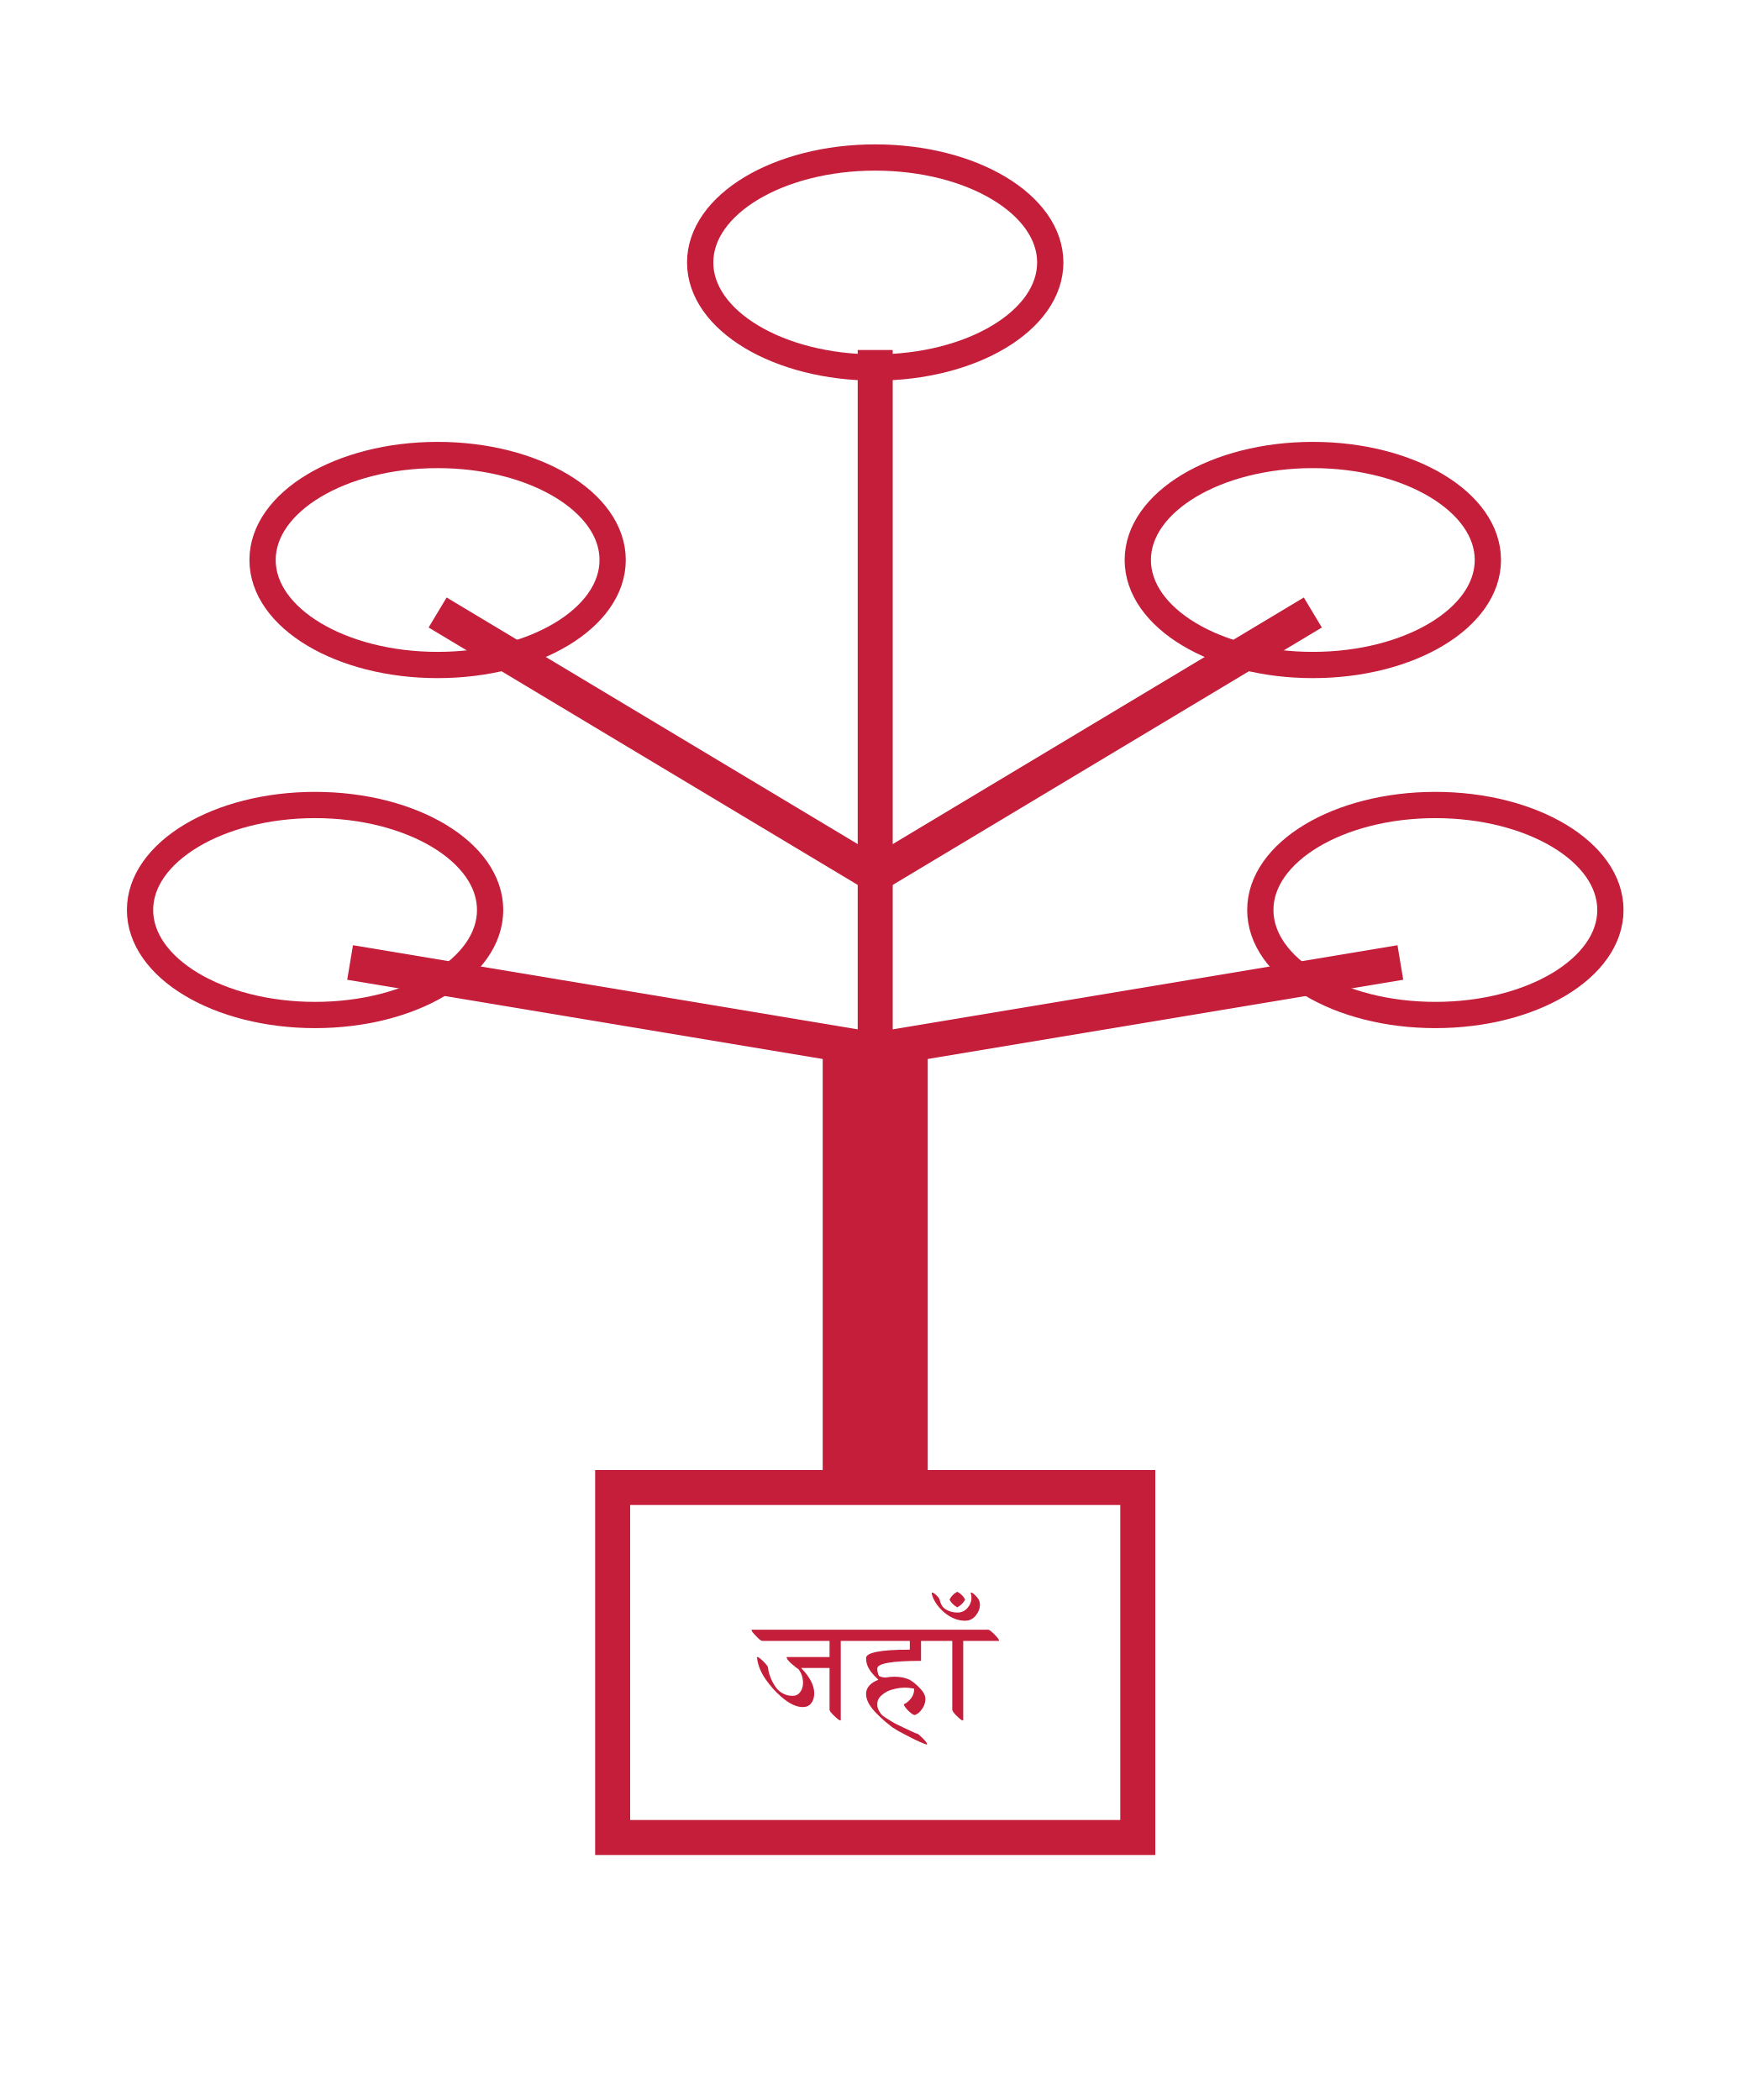
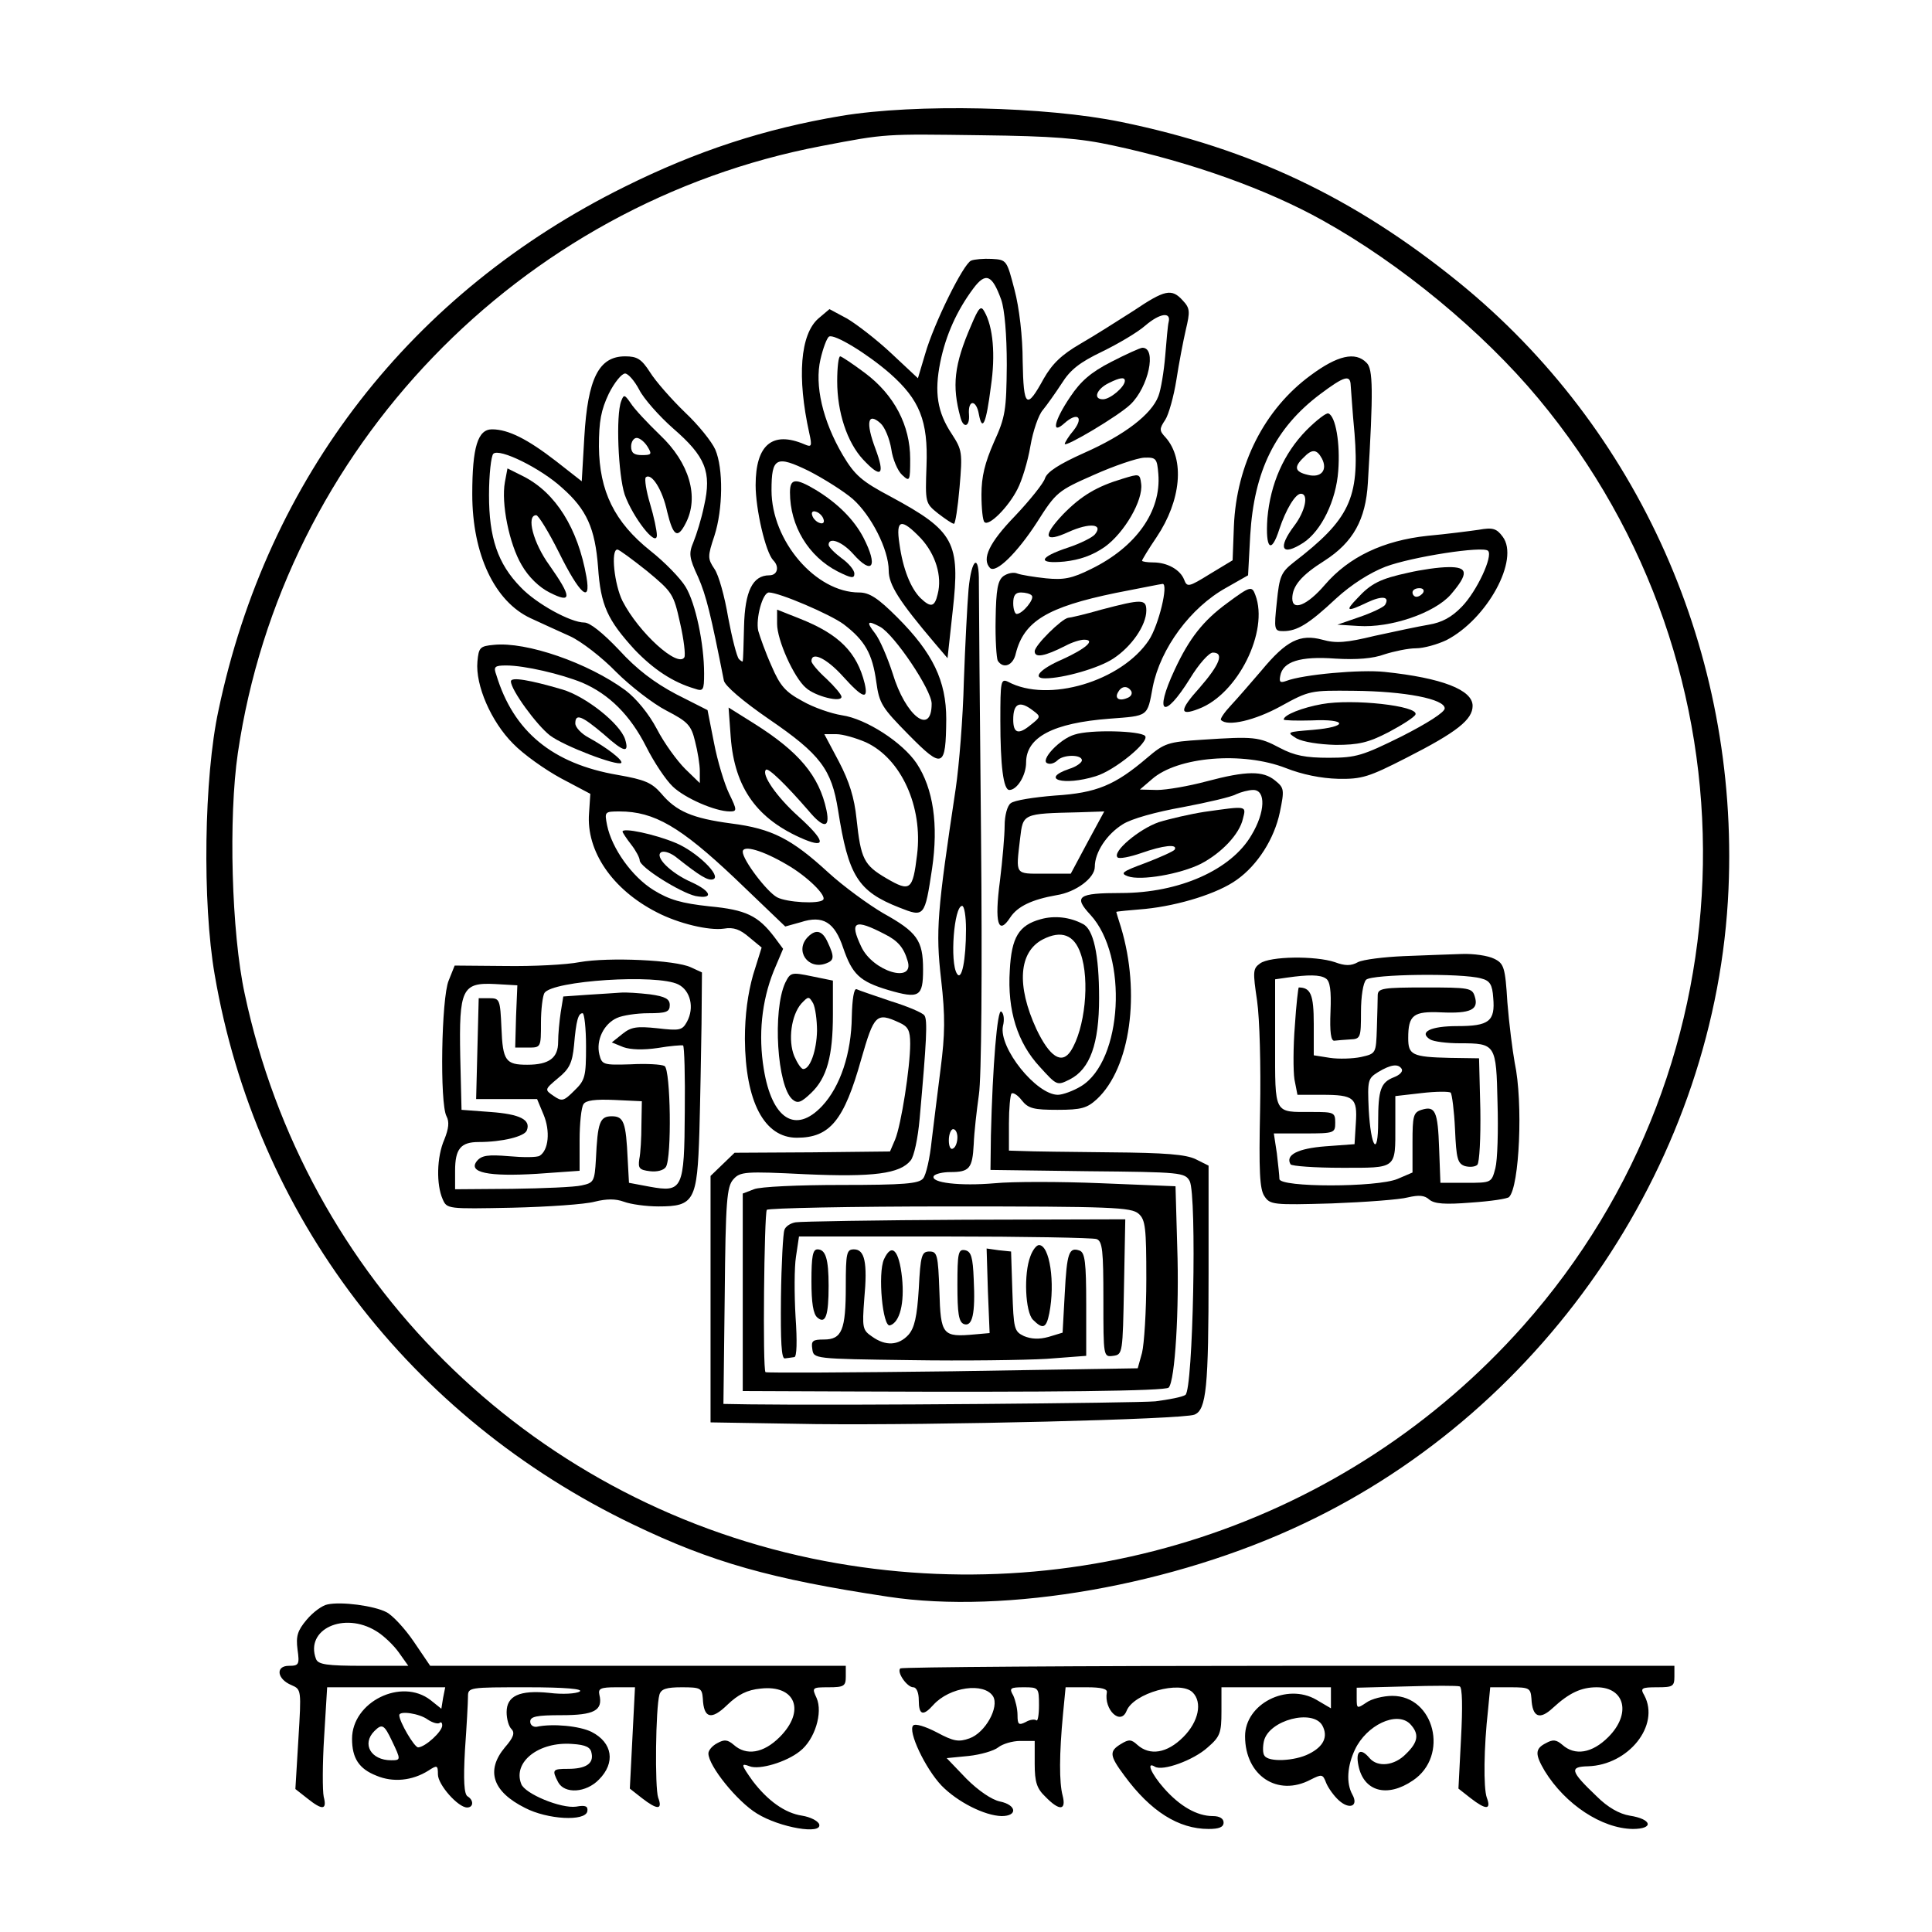
- <svg xmlns="http://www.w3.org/2000/svg" viewBox="0 0 100 120" width="100" height="120">
-   <rect x="35" y="85" width="30" height="20" fill="none" stroke="#C41E3A" stroke-width="2" />
-   <text x="50" y="98" text-anchor="middle" font-size="8" fill="#C41E3A">जहाँ</text>
-   <rect x="47" y="60" width="6" height="25" fill="#C41E3A" />
-   <line x1="50" y1="20" x2="50" y2="60" stroke="#C41E3A" stroke-width="2" />
-   <line x1="25" y1="35" x2="50" y2="50" stroke="#C41E3A" stroke-width="2" />
-   <line x1="75" y1="35" x2="50" y2="50" stroke="#C41E3A" stroke-width="2" />
-   <line x1="20" y1="55" x2="50" y2="60" stroke="#C41E3A" stroke-width="2" />
-   <line x1="80" y1="55" x2="50" y2="60" stroke="#C41E3A" stroke-width="2" />
-   <ellipse cx="25" cy="32" rx="10" ry="6" fill="none" stroke="#C41E3A" stroke-width="1.5" />
-   <ellipse cx="75" cy="32" rx="10" ry="6" fill="none" stroke="#C41E3A" stroke-width="1.5" />
-   <ellipse cx="18" cy="52" rx="10" ry="6" fill="none" stroke="#C41E3A" stroke-width="1.5" />
-   <ellipse cx="82" cy="52" rx="10" ry="6" fill="none" stroke="#C41E3A" stroke-width="1.5" />
-   <ellipse cx="50" cy="15" rx="10" ry="6" fill="none" stroke="#C41E3A" stroke-width="1.5" />
+ <svg xmlns="http://www.w3.org/2000/svg" version="1.0" width="450pt" height="450pt" viewBox="0 0 450 450" preserveAspectRatio="xMidYMid meet">
+   <g transform="translate(0,450) scale(0.1,-0.1)" fill="#000000" stroke="none">
+     <path d="M1959 4230 c-178 -30 -335 -81 -504 -165 -497 -246 -832 -677 -946 -1219 -34 -156 -38 -449 -9 -616 96 -561 454 -1031 975 -1281 183 -88 321 -127 593 -168 275 -42 667 27 968 170 572 270 963 855 990 1478 24 549 -209 1073 -629 1414 -243 197 -484 311 -786 373 -175 36 -478 43 -652 14z m634 -69 c182 -39 358 -102 487 -174 182 -101 374 -260 503 -415 524 -629 510 -1546 -35 -2160 -412 -464 -1041 -670 -1657 -542 -664 139 -1180 652 -1321 1315 -31 143 -38 411 -16 561 104 708 655 1280 1360 1414 151 29 145 28 371 25 168 -2 230 -7 308 -24z" />
+     <path d="M2262 3893 c-18 -7 -87 -147 -107 -217 l-17 -57 -62 58 c-34 32 -81 68 -103 81 l-41 22 -26 -22 c-42 -37 -50 -136 -21 -267 7 -31 5 -33 -11 -26 -75 32 -114 -1 -114 -95 0 -56 23 -156 41 -175 15 -15 10 -35 -9 -35 -39 0 -57 -37 -59 -119 -1 -42 -2 -78 -3 -81 0 -2 -4 0 -9 5 -5 6 -16 49 -25 97 -8 48 -22 99 -32 113 -16 24 -16 29 0 77 20 62 21 157 2 201 -8 18 -39 57 -71 87 -31 30 -68 72 -81 93 -20 31 -30 37 -58 37 -61 0 -87 -51 -95 -188 l-6 -103 -60 47 c-66 51 -111 74 -149 74 -33 0 -46 -41 -46 -151 0 -140 52 -250 136 -289 24 -11 65 -30 92 -42 26 -12 74 -49 107 -83 33 -33 86 -74 117 -90 50 -26 58 -34 67 -72 6 -23 11 -54 11 -69 l0 -28 -34 33 c-19 19 -49 60 -66 93 -19 36 -48 71 -73 90 -87 64 -231 114 -307 106 -32 -3 -35 -6 -38 -39 -5 -55 32 -140 83 -191 24 -25 75 -61 112 -81 l68 -36 -3 -45 c-7 -88 54 -178 158 -231 50 -26 121 -43 156 -38 23 4 38 -2 59 -20 l29 -24 -20 -64 c-12 -43 -19 -92 -19 -149 1 -146 45 -230 121 -230 77 0 110 40 150 183 30 104 35 110 89 85 20 -9 25 -18 25 -49 0 -55 -21 -189 -35 -223 l-12 -28 -181 -2 -181 -1 -28 -27 -28 -27 0 -287 0 -287 245 -4 c278 -3 856 11 882 22 28 11 33 64 33 330 l0 250 -30 15 c-23 11 -69 15 -200 16 -93 1 -185 2 -202 3 l-33 1 0 63 c0 35 3 66 6 70 4 3 15 -4 24 -16 15 -19 28 -22 83 -22 56 0 69 4 92 25 78 73 102 247 56 400 -6 19 -11 35 -11 36 0 1 31 4 68 7 78 8 169 36 213 68 48 34 87 95 100 157 11 53 10 57 -11 74 -28 23 -66 23 -160 -2 -41 -11 -93 -20 -115 -20 l-40 1 28 24 c60 53 212 65 312 26 38 -15 82 -24 122 -25 55 -1 71 4 159 49 118 60 154 89 154 121 0 37 -71 65 -205 79 -56 6 -190 -6 -229 -21 -14 -5 -17 -3 -14 12 6 33 46 46 128 40 50 -3 88 0 115 10 22 7 55 14 73 14 18 0 50 9 71 19 95 49 171 188 131 241 -14 19 -23 22 -56 16 -21 -3 -75 -10 -119 -14 -103 -11 -183 -49 -239 -114 -41 -48 -76 -62 -76 -32 0 29 21 54 75 88 67 43 96 96 101 181 13 216 12 266 -3 280 -26 27 -68 17 -130 -29 -108 -79 -173 -208 -179 -351 l-3 -80 -53 -32 c-50 -31 -53 -31 -60 -13 -9 23 -39 40 -72 40 -14 0 -26 2 -26 4 0 2 15 27 34 55 57 85 66 181 21 232 -15 16 -15 20 -1 41 8 12 20 55 26 93 6 39 16 91 22 117 10 42 10 50 -7 68 -26 29 -42 25 -115 -24 -36 -23 -91 -58 -124 -77 -43 -25 -65 -46 -85 -81 -40 -73 -47 -68 -49 41 0 56 -8 125 -19 166 -18 69 -18 70 -53 72 -19 1 -41 -1 -48 -4z m70 -91 c8 -23 13 -82 13 -152 -1 -105 -3 -121 -30 -180 -21 -48 -29 -80 -29 -122 0 -32 3 -61 7 -64 10 -11 56 35 77 77 10 19 24 64 30 100 6 35 19 73 29 84 9 11 29 39 44 62 20 32 42 49 94 74 37 18 83 45 101 61 34 29 60 32 54 8 -2 -7 -5 -43 -8 -79 -3 -36 -10 -79 -16 -94 -16 -42 -78 -90 -173 -132 -58 -26 -86 -44 -91 -59 -3 -11 -35 -51 -70 -88 -60 -62 -78 -100 -58 -121 14 -13 63 35 109 106 45 71 49 74 133 111 47 21 100 39 117 40 28 1 30 -2 33 -38 7 -87 -52 -170 -156 -221 -46 -23 -65 -26 -106 -22 -28 3 -58 8 -66 11 -9 4 -23 1 -33 -6 -13 -10 -17 -31 -18 -100 -1 -47 2 -91 5 -97 13 -20 36 -11 42 17 19 75 73 108 233 141 57 11 106 21 109 21 14 0 -9 -96 -32 -131 -64 -96 -235 -147 -328 -97 -17 8 -18 1 -18 -90 0 -105 7 -162 21 -162 18 0 39 34 39 64 0 59 63 92 194 102 92 7 88 4 101 74 18 90 88 185 171 231 l51 29 5 93 c9 150 58 250 163 329 56 42 70 46 71 21 1 -10 4 -61 9 -113 12 -151 -12 -200 -142 -300 -29 -23 -33 -32 -39 -92 -7 -65 -6 -68 15 -68 32 0 59 16 123 76 36 33 79 60 115 74 61 23 228 49 239 37 12 -12 -26 -94 -61 -130 -24 -25 -47 -37 -77 -42 -24 -4 -80 -16 -126 -26 -66 -16 -90 -18 -122 -9 -52 14 -84 -2 -142 -72 -24 -28 -56 -65 -71 -81 -15 -16 -26 -32 -23 -34 15 -16 79 -1 139 32 67 37 70 37 170 36 119 -1 212 -19 212 -41 0 -9 -41 -35 -100 -65 -91 -45 -106 -50 -170 -50 -54 0 -80 5 -114 23 -49 26 -60 27 -181 19 -80 -5 -88 -8 -128 -42 -75 -64 -118 -82 -215 -88 -49 -4 -95 -11 -103 -18 -8 -6 -14 -29 -14 -52 0 -22 -5 -81 -11 -129 -13 -98 -4 -128 24 -85 17 26 51 42 108 52 45 7 89 40 89 66 0 34 28 76 65 99 20 13 78 29 140 40 58 11 114 24 124 30 11 5 29 10 40 10 30 0 28 -52 -4 -105 -47 -81 -168 -135 -304 -135 -101 0 -111 -8 -71 -51 88 -96 75 -340 -22 -399 -18 -11 -43 -20 -54 -20 -50 0 -138 109 -128 160 4 15 2 30 -4 34 -9 6 -20 -125 -24 -289 l-1 -80 226 -3 c218 -2 227 -3 238 -23 17 -33 8 -487 -10 -498 -7 -5 -39 -11 -70 -15 -46 -4 -722 -10 -946 -7 l-60 1 3 252 c2 222 5 254 20 271 16 18 27 19 168 12 158 -7 220 1 245 32 8 9 17 52 21 97 16 180 19 231 11 241 -4 6 -39 21 -78 33 -38 13 -74 25 -80 28 -6 2 -10 -23 -11 -64 -1 -86 -27 -163 -69 -208 -62 -66 -117 -31 -136 86 -13 79 -5 158 23 228 l22 52 -20 27 c-38 50 -66 64 -152 72 -64 7 -93 15 -130 38 -50 31 -97 97 -108 151 -6 31 -6 32 29 32 81 0 142 -36 268 -155 l118 -113 36 10 c52 17 79 0 99 -60 21 -61 38 -78 105 -98 72 -21 81 -16 81 48 0 68 -14 87 -93 131 -34 20 -92 62 -128 95 -85 78 -131 102 -226 114 -90 12 -128 28 -163 70 -22 25 -38 32 -101 43 -152 26 -243 101 -283 233 -7 19 -4 22 23 22 43 0 128 -20 177 -40 63 -27 112 -76 149 -149 18 -36 46 -78 62 -93 28 -27 99 -58 133 -58 17 0 17 3 -2 42 -11 23 -27 76 -35 118 l-15 76 -73 37 c-51 27 -92 58 -133 103 -38 40 -68 64 -81 64 -32 0 -112 44 -148 82 -54 55 -74 116 -74 215 0 48 5 91 10 96 14 14 111 -34 160 -79 58 -51 77 -95 84 -185 6 -89 22 -123 85 -192 44 -46 89 -76 140 -91 20 -7 22 -4 22 35 0 70 -20 164 -43 202 -12 20 -49 58 -82 84 -84 67 -119 139 -120 243 0 59 5 85 23 123 13 26 30 47 38 47 7 0 22 -17 33 -38 10 -20 46 -61 79 -90 75 -65 90 -101 72 -180 -6 -30 -18 -68 -25 -85 -11 -26 -10 -36 11 -81 19 -43 30 -89 60 -241 2 -12 44 -48 105 -90 120 -82 146 -117 161 -212 24 -153 46 -189 143 -227 58 -23 59 -22 76 91 15 102 3 186 -36 245 -33 49 -118 104 -174 112 -25 4 -66 18 -92 33 -39 21 -52 35 -72 82 -14 31 -27 68 -31 82 -6 28 10 89 25 89 24 0 143 -51 174 -74 50 -38 67 -69 76 -134 7 -51 13 -60 76 -124 79 -80 86 -77 87 37 0 89 -31 154 -114 237 -45 45 -65 58 -89 58 -101 0 -204 120 -204 238 0 77 11 82 87 45 35 -18 81 -47 102 -65 43 -38 84 -118 84 -167 0 -33 24 -71 108 -170 l29 -34 12 110 c18 160 4 186 -144 266 -68 36 -84 50 -112 97 -47 80 -66 163 -52 223 6 26 15 50 20 53 12 7 88 -39 142 -86 69 -61 89 -110 85 -215 -3 -86 -3 -87 27 -111 17 -13 33 -24 37 -24 3 0 9 38 13 85 7 81 6 87 -18 124 -34 51 -41 97 -27 167 13 64 39 121 77 172 29 39 44 32 65 -26z m-187 -556 c34 -37 50 -88 39 -130 -7 -30 -16 -32 -40 -9 -23 23 -41 68 -49 126 -9 58 4 61 50 13z m-638 -76 c59 -49 62 -53 77 -121 9 -39 13 -75 10 -80 -15 -25 -106 57 -144 131 -19 38 -28 120 -12 120 4 0 35 -23 69 -50z m896 -57 c8 -7 -21 -43 -35 -43 -4 0 -8 11 -8 25 0 18 5 25 18 25 10 0 22 -3 25 -7z m-353 -73 c33 -18 120 -147 120 -179 0 -76 -61 -29 -91 71 -12 37 -30 79 -41 93 -21 27 -18 31 12 15z m585 -150 c3 -6 -1 -13 -10 -16 -19 -8 -30 0 -20 15 8 14 22 14 30 1z m-229 -45 c19 -14 18 -15 -6 -34 -28 -23 -40 -19 -40 13 0 38 15 45 46 21z m-389 -74 c82 -38 133 -150 119 -262 -10 -83 -16 -87 -71 -55 -53 31 -60 45 -70 139 -5 49 -17 87 -41 133 l-34 64 28 0 c15 0 46 -9 69 -19z m516 -233 l-39 -73 -62 0 c-69 0 -66 -4 -56 82 7 58 5 58 137 61 l59 2 -39 -72z m-700 -52 c47 -27 94 -73 84 -82 -10 -10 -84 -6 -107 6 -24 13 -80 87 -80 106 0 17 47 3 103 -30z m228 -162 c30 -15 44 -31 53 -62 17 -54 -81 -25 -108 33 -28 59 -16 66 55 29z" />
+     <path d="M2262 3742 c-40 -92 -45 -141 -25 -214 7 -27 22 -22 20 6 -3 36 17 36 23 1 8 -42 17 -22 28 65 11 74 5 139 -15 174 -8 15 -13 11 -31 -32z" />
+     <path d="M2588 3657 c-47 -24 -71 -45 -95 -81 -38 -56 -45 -90 -14 -62 30 27 46 15 22 -16 -12 -14 -21 -29 -21 -32 0 -9 125 65 153 92 42 40 62 132 28 132 -5 0 -38 -15 -73 -33z m32 -44 c0 -14 -34 -43 -51 -43 -24 0 -15 24 14 38 26 13 37 14 37 5z" />
+     <path d="M1950 3612 c0 -72 23 -142 60 -182 43 -46 52 -37 29 25 -23 61 -18 86 12 59 10 -9 21 -36 25 -60 3 -23 15 -51 25 -60 18 -17 19 -15 19 37 0 78 -37 149 -105 200 -28 21 -55 39 -58 39 -4 0 -7 -26 -7 -58z" />
+     <path d="M1447 3566 c-13 -33 -7 -172 8 -218 19 -53 74 -124 75 -95 0 11 -7 44 -16 74 -9 30 -13 57 -10 61 13 12 39 -28 50 -80 14 -57 24 -64 43 -27 32 61 9 141 -60 206 -29 28 -60 61 -68 74 -14 20 -16 21 -22 5z m61 -106 c11 -18 10 -20 -13 -20 -18 0 -25 5 -25 20 0 11 6 20 13 20 7 0 18 -9 25 -20z" />
+     <path d="M3043 3498 c-53 -54 -84 -125 -91 -205 -5 -72 9 -85 28 -25 15 45 37 82 50 82 19 0 10 -41 -15 -74 -40 -53 -30 -73 21 -40 42 28 76 98 81 167 5 64 -6 128 -23 134 -5 2 -28 -16 -51 -39z m36 -66 c14 -27 -2 -46 -33 -38 -30 7 -33 18 -10 40 20 21 31 20 43 -2z" />
+     <path d="M1176 3377 c-9 -49 10 -144 39 -193 16 -28 41 -52 65 -64 53 -27 52 -11 0 63 -38 52 -55 117 -31 117 5 0 29 -39 53 -87 48 -97 75 -121 64 -57 -20 114 -72 196 -146 234 l-38 19 -6 -32z" />
+     <path d="M2615 3385 c-60 -18 -96 -39 -139 -83 -49 -52 -44 -67 13 -41 49 22 82 19 61 -6 -6 -7 -34 -21 -61 -30 -70 -23 -74 -39 -10 -33 36 4 65 14 94 34 46 33 90 109 85 147 -3 24 -4 24 -43 12z" />
+     <path d="M1840 3353 c0 -78 43 -149 111 -184 32 -16 39 -17 39 -5 0 8 -13 24 -30 36 -16 12 -30 26 -30 31 0 19 31 8 57 -21 45 -51 59 -30 24 38 -22 42 -60 80 -111 111 -47 28 -60 27 -60 -6z m78 -62 c3 -8 -1 -12 -9 -9 -7 2 -15 10 -17 17 -3 8 1 12 9 9 7 -2 15 -10 17 -17z" />
+     <path d="M2256 3128 c-3 -35 -8 -131 -11 -215 -2 -84 -11 -196 -19 -250 -43 -286 -47 -331 -34 -444 10 -87 9 -129 -1 -207 -7 -53 -16 -130 -21 -169 -4 -40 -13 -80 -20 -88 -10 -12 -44 -15 -191 -15 -98 0 -189 -4 -203 -10 l-26 -10 0 -230 0 -230 253 -1 c470 -2 731 1 739 9 15 15 25 184 20 328 l-4 141 -173 7 c-96 4 -207 4 -248 0 -81 -7 -151 1 -142 17 4 5 21 9 38 9 45 0 52 8 55 65 1 28 7 79 12 115 6 38 8 286 5 605 -3 297 -5 561 -5 588 1 69 -17 58 -24 -15z m-6 -792 c0 -72 -10 -122 -21 -104 -17 26 -7 158 12 158 5 0 9 -24 9 -54z m-20 -485 c0 -11 -4 -23 -10 -26 -6 -4 -10 5 -10 19 0 14 5 26 10 26 6 0 10 -9 10 -19z m422 -178 c16 -14 18 -33 18 -152 0 -75 -5 -152 -10 -172 l-10 -36 -432 -7 c-237 -3 -433 -4 -435 -2 -7 6 -3 367 3 378 3 4 195 8 426 8 378 0 423 -2 440 -17z" />
+     <path d="M1853 1653 c-12 -2 -24 -10 -26 -18 -3 -7 -7 -78 -8 -157 -1 -103 1 -143 9 -142 7 1 16 2 22 3 6 0 7 37 3 94 -3 52 -3 115 1 140 l7 47 339 0 c186 0 345 -3 354 -6 14 -5 16 -27 16 -141 0 -134 0 -134 23 -131 22 3 22 6 25 161 l3 157 -373 -1 c-205 -1 -383 -4 -395 -6z" />
+     <path d="M2400 1574 c-16 -41 -12 -130 6 -148 23 -23 31 -20 38 15 14 71 1 159 -24 159 -6 0 -15 -12 -20 -26z" />
+     <path d="M1890 1516 c0 -50 4 -77 14 -85 19 -16 26 5 26 74 0 63 -7 85 -26 85 -11 0 -14 -17 -14 -74z" />
+     <path d="M1970 1504 c0 -102 -9 -124 -51 -124 -26 0 -30 -3 -27 -22 3 -23 3 -23 228 -26 124 -2 267 0 318 3 l92 7 0 119 c0 99 -3 121 -15 126 -25 9 -30 -4 -35 -100 l-5 -91 -33 -10 c-22 -6 -40 -5 -57 2 -23 11 -24 17 -27 104 l-3 93 -29 3 -28 4 3 -99 4 -98 -34 -3 c-76 -7 -80 -2 -83 101 -3 84 -5 92 -23 92 -18 0 -21 -8 -25 -87 -4 -65 -10 -91 -24 -107 -23 -25 -53 -27 -85 -4 -22 15 -23 20 -18 87 8 86 1 116 -24 116 -17 0 -19 -8 -19 -86z" />
+     <path d="M2059 1567 c-15 -33 -3 -160 14 -154 23 7 34 52 28 111 -7 65 -24 82 -42 43z" />
+     <path d="M2230 1507 c0 -66 3 -86 15 -91 20 -7 27 24 23 104 -2 52 -6 65 -20 68 -16 3 -18 -6 -18 -81z" />
+     <path d="M3280 3166 c-65 -14 -87 -25 -119 -60 -29 -30 -24 -32 24 -9 34 16 53 14 41 -6 -3 -5 -30 -18 -59 -28 l-52 -18 49 -3 c75 -5 177 30 215 73 42 49 41 65 -6 64 -21 0 -63 -6 -93 -13z m35 -46 c-3 -5 -10 -10 -16 -10 -5 0 -9 5 -9 10 0 6 7 10 16 10 8 0 12 -4 9 -10z" />
+     <path d="M2858 3095 c-56 -41 -88 -82 -122 -155 -49 -105 -25 -118 36 -20 20 33 44 60 53 60 27 0 16 -28 -31 -82 -47 -52 -48 -67 -2 -49 91 34 164 181 132 265 -8 22 -12 21 -66 -19z" />
+     <path d="M2565 3080 c-38 -11 -73 -19 -77 -19 -15 -2 -78 -64 -78 -78 0 -16 23 -12 72 13 15 8 34 14 43 14 28 0 4 -21 -51 -46 -51 -22 -71 -44 -40 -44 43 0 126 24 159 46 43 28 77 78 77 112 0 27 -10 27 -105 2z" />
+     <path d="M1810 3047 c0 -38 39 -125 67 -149 22 -20 83 -35 83 -21 0 5 -16 24 -35 42 -19 17 -35 36 -35 41 0 24 36 6 73 -35 47 -52 60 -56 51 -17 -18 73 -60 115 -151 151 l-53 21 0 -33z" />
+     <path d="M1190 2913 c0 -20 60 -102 91 -126 33 -25 157 -72 166 -64 5 6 -34 36 -76 59 -17 9 -31 24 -31 33 0 24 15 18 66 -25 48 -43 60 -45 50 -12 -12 37 -92 100 -146 116 -75 22 -120 30 -120 19z" />
+     <path d="M3079 2860 c-45 -8 -89 -25 -89 -36 0 -2 29 -3 65 -2 84 4 86 -15 3 -22 -61 -5 -62 -5 -38 -20 15 -8 52 -14 91 -15 53 0 76 5 124 30 32 17 60 35 62 41 7 20 -146 37 -218 24z" />
+     <path d="M1702 2783 c9 -119 62 -192 171 -238 53 -22 48 -2 -14 54 -50 45 -86 97 -75 108 5 6 47 -35 99 -95 35 -42 51 -42 42 1 -17 80 -64 136 -169 202 l-59 37 5 -69z" />
+     <path d="M2503 2789 c-35 -10 -82 -61 -63 -67 7 -3 17 1 23 7 14 14 57 14 57 0 0 -5 -13 -15 -30 -20 -69 -24 -12 -40 62 -17 44 13 127 81 115 94 -12 12 -128 15 -164 3z" />
+     <path d="M2805 2609 c-32 -5 -80 -16 -106 -24 -46 -16 -109 -69 -96 -82 4 -4 29 1 55 10 51 18 86 22 78 8 -3 -4 -34 -18 -68 -31 -54 -20 -60 -24 -41 -31 30 -11 122 5 170 29 48 25 90 69 98 105 8 31 10 30 -90 16z" />
+     <path d="M1450 2563 c0 -2 9 -16 20 -30 11 -14 20 -31 20 -37 0 -16 95 -75 130 -83 43 -8 37 11 -9 32 -50 22 -87 60 -71 70 7 4 24 -2 38 -14 52 -41 71 -53 83 -49 21 7 -39 65 -88 85 -48 20 -123 36 -123 26z" />
+     <path d="M2424 2359 c-51 -14 -68 -42 -72 -119 -6 -94 18 -169 70 -225 40 -44 40 -44 70 -29 47 24 68 83 68 189 0 102 -13 161 -38 173 -30 16 -66 20 -98 11z m93 -80 c22 -62 10 -176 -23 -227 -21 -32 -49 -14 -80 51 -47 102 -41 180 15 209 43 22 73 11 88 -33z" />
+     <path d="M1882 2318 c-32 -32 0 -78 42 -62 19 7 20 15 4 49 -12 27 -27 32 -46 13z" />
+     <path d="M1829 2211 c-30 -65 -19 -242 17 -272 12 -10 20 -7 43 15 37 35 51 86 51 183 l0 79 -49 10 c-48 10 -50 9 -62 -15z m74 -112 c-1 -46 -16 -89 -32 -89 -5 0 -14 14 -21 30 -15 37 -7 95 16 122 17 18 18 18 28 1 5 -10 9 -39 9 -64z" />
+     <path d="M3270 2273 c-47 -2 -95 -8 -107 -14 -16 -9 -30 -9 -54 0 -45 15 -151 14 -174 -3 -17 -12 -17 -19 -7 -87 6 -42 9 -152 7 -254 -3 -142 -1 -185 10 -201 13 -20 20 -21 157 -17 79 3 159 9 177 14 26 6 39 5 50 -5 12 -10 36 -12 98 -7 45 3 85 9 88 13 24 24 33 220 13 313 -5 28 -13 90 -17 140 -5 82 -8 91 -31 102 -14 7 -47 12 -75 11 -27 -1 -88 -3 -135 -5z m-182 -52 c10 -6 13 -28 11 -77 -2 -48 1 -69 9 -68 7 1 23 2 37 3 24 1 25 4 25 64 0 36 5 68 12 75 13 13 223 16 268 3 20 -5 26 -14 28 -45 5 -55 -10 -66 -84 -66 -62 0 -90 -14 -63 -31 8 -5 39 -9 69 -9 84 0 85 -2 88 -138 2 -65 0 -134 -5 -153 -9 -34 -9 -34 -69 -34 l-59 0 -3 80 c-3 87 -9 100 -41 90 -19 -6 -21 -14 -21 -76 l0 -70 -35 -15 c-48 -20 -275 -20 -275 0 0 7 -3 34 -6 60 l-7 46 72 0 c69 0 71 1 71 25 0 24 -3 25 -54 25 -90 0 -86 -8 -86 160 l0 149 28 4 c49 7 77 7 90 -2z" />
+     <path d="M3016 2111 c-4 -49 -4 -105 -1 -125 l7 -36 57 0 c75 0 83 -7 79 -66 l-3 -49 -68 -5 c-64 -5 -94 -20 -81 -42 3 -4 56 -8 119 -8 130 0 125 -4 125 100 l0 67 61 7 c34 4 64 4 68 1 3 -4 8 -42 10 -85 3 -69 6 -80 23 -86 11 -3 24 -2 29 3 5 5 8 63 7 129 l-3 119 -68 1 c-88 2 -97 7 -97 46 0 54 12 63 77 60 68 -3 88 6 78 37 -6 20 -13 21 -116 21 -97 0 -109 -2 -110 -17 0 -10 -1 -45 -2 -78 -2 -59 -2 -59 -37 -67 -19 -4 -52 -5 -72 -2 l-38 6 0 73 c0 68 -7 85 -35 85 -1 0 -6 -40 -9 -89z m249 -101 c3 -6 -5 -14 -18 -19 -31 -12 -37 -29 -37 -104 0 -84 -17 -61 -22 29 -3 68 -2 72 22 87 30 18 47 20 55 7z" />
+     <path d="M1350 2259 c-30 -6 -108 -10 -173 -9 l-118 1 -14 -35 c-17 -41 -21 -286 -5 -316 7 -13 5 -29 -5 -54 -18 -41 -19 -105 -4 -139 10 -23 11 -23 162 -20 84 2 170 8 192 14 28 7 49 7 68 0 16 -6 52 -11 81 -11 83 0 90 13 95 174 2 72 4 185 5 251 l1 120 -26 12 c-36 17 -191 24 -259 12z m230 -52 c28 -14 38 -54 20 -87 -11 -20 -17 -21 -69 -15 -48 5 -61 3 -81 -13 l-25 -20 27 -11 c17 -6 46 -7 80 -2 29 5 56 7 59 6 3 -2 5 -72 4 -154 -1 -181 -5 -189 -82 -175 l-48 9 -3 55 c-4 86 -9 100 -37 100 -28 0 -33 -14 -37 -100 -3 -52 -5 -55 -33 -61 -16 -4 -90 -7 -162 -8 l-133 -1 0 43 c0 51 13 67 55 67 55 0 107 13 112 27 10 25 -16 38 -85 43 l-67 5 -3 124 c-3 157 4 173 81 169 l52 -3 -3 -72 -2 -73 30 0 c30 0 30 0 30 58 0 31 4 62 8 69 18 29 263 45 312 20z" />
+     <path d="M1369 2183 l-57 -4 -6 -37 c-3 -20 -6 -51 -6 -69 0 -37 -21 -53 -72 -53 -50 0 -57 9 -60 85 -3 67 -4 70 -28 70 l-25 0 -3 -117 -3 -118 71 0 71 0 15 -36 c16 -38 12 -83 -9 -96 -6 -4 -39 -4 -72 -1 -48 4 -63 2 -74 -11 -22 -27 26 -37 140 -30 l99 7 0 71 c0 39 4 77 9 84 5 9 27 12 72 10 l64 -3 -1 -55 c0 -30 -2 -66 -5 -80 -3 -21 0 -25 25 -28 16 -2 32 2 37 10 14 22 11 226 -3 235 -7 4 -43 6 -79 4 -64 -2 -67 -1 -73 23 -8 33 10 71 41 85 13 6 46 11 73 11 42 0 50 3 50 19 0 14 -10 20 -46 25 -26 3 -56 5 -68 4 -12 -1 -46 -3 -77 -5z m-4 -120 c0 -70 -2 -79 -27 -103 -25 -25 -29 -26 -48 -13 -22 15 -22 15 10 42 26 21 33 35 37 76 5 59 10 75 20 75 4 0 8 -35 8 -77z" />
+     <path d="M763 763 c-12 -2 -34 -18 -49 -36 -21 -25 -25 -38 -21 -69 5 -35 3 -38 -20 -38 -32 0 -28 -31 6 -45 23 -10 23 -11 16 -126 l-7 -116 28 -22 c35 -28 46 -27 38 4 -3 14 -3 77 1 140 l7 115 138 0 137 0 -5 -25 -4 -25 -25 20 c-68 53 -183 -4 -183 -90 0 -45 16 -70 57 -86 38 -16 83 -12 121 12 20 13 22 13 22 -9 0 -24 47 -77 68 -77 15 0 16 17 1 26 -8 5 -10 37 -6 108 4 56 7 111 7 124 0 22 2 22 138 22 90 0 132 -4 122 -10 -8 -5 -40 -7 -71 -3 -69 7 -99 -7 -99 -45 0 -16 5 -33 11 -39 9 -9 5 -20 -15 -43 -45 -54 -29 -103 47 -141 52 -27 140 -32 145 -8 2 12 -4 15 -26 11 -35 -5 -120 30 -128 53 -20 51 41 99 119 93 32 -2 43 -8 45 -22 5 -24 -14 -36 -55 -36 -36 0 -38 -2 -23 -31 15 -28 65 -25 95 6 39 39 32 86 -17 111 -28 14 -91 20 -128 12 -8 -1 -15 4 -15 12 0 12 15 15 73 15 76 0 97 11 88 48 -3 14 3 17 39 17 l44 0 -6 -118 -6 -118 28 -22 c36 -28 49 -28 38 1 -8 23 -6 209 3 240 4 13 16 17 52 17 44 0 47 -2 49 -26 2 -47 20 -51 57 -15 25 24 46 35 78 38 81 9 105 -52 44 -113 -38 -38 -78 -44 -107 -18 -14 12 -22 13 -38 4 -12 -6 -21 -17 -21 -24 0 -29 67 -112 113 -140 53 -33 153 -50 145 -25 -3 8 -21 17 -40 20 -40 6 -80 35 -115 81 -27 38 -28 42 -7 34 23 -9 86 10 117 35 35 27 54 90 39 124 -11 24 -11 25 28 25 36 0 40 3 40 25 l0 25 -484 0 -484 0 -38 56 c-21 31 -50 62 -64 69 -29 15 -105 25 -137 18z m113 -62 c17 -10 41 -33 53 -50 l22 -31 -104 0 c-86 0 -106 3 -111 16 -26 69 65 111 140 65z m120 -206 c12 -8 24 -11 28 -8 3 3 6 1 6 -6 0 -14 -39 -50 -56 -51 -9 0 -44 60 -44 75 0 11 47 4 66 -10z m-83 -50 c21 -44 21 -45 -2 -45 -47 0 -69 38 -39 68 18 18 23 15 41 -23z" />
+     <path d="M2097 614 c-9 -9 16 -44 30 -44 8 0 13 -13 13 -30 0 -35 10 -38 34 -11 38 42 118 53 139 20 15 -25 -18 -85 -55 -98 -25 -9 -37 -7 -76 14 -27 14 -50 21 -55 16 -13 -13 28 -100 66 -140 37 -38 100 -70 140 -71 38 0 35 26 -4 34 -19 4 -50 25 -78 53 l-46 48 51 5 c28 3 59 12 69 20 10 8 33 15 51 15 l34 0 0 -53 c0 -43 5 -58 25 -77 33 -34 49 -32 40 3 -8 30 -8 96 1 190 l6 62 50 0 c34 0 48 -4 46 -12 -7 -40 32 -78 46 -43 16 41 125 72 154 43 23 -23 14 -68 -22 -104 -38 -38 -78 -44 -107 -18 -14 13 -20 13 -38 2 -28 -17 -27 -27 8 -74 61 -83 126 -124 196 -124 24 0 35 4 35 15 0 9 -9 15 -25 15 -37 0 -77 23 -114 65 -30 34 -42 63 -21 50 18 -11 90 15 123 45 29 25 32 34 32 84 l0 56 128 0 127 0 0 -25 0 -24 -34 20 c-69 40 -166 -10 -166 -85 0 -92 76 -142 153 -101 26 13 28 13 36 -8 5 -12 18 -30 29 -40 25 -23 47 -14 32 13 -15 27 -12 67 6 105 27 57 97 90 128 60 22 -23 20 -42 -9 -70 -27 -28 -66 -32 -85 -10 -21 25 -33 17 -26 -17 12 -61 67 -76 127 -35 85 57 50 197 -48 197 -21 0 -49 -7 -61 -16 -21 -14 -22 -14 -22 10 l0 25 115 3 c64 2 120 2 125 0 6 -2 7 -48 3 -121 l-6 -117 28 -22 c36 -28 49 -28 38 1 -8 23 -7 116 3 205 l5 52 47 0 c44 0 47 -2 49 -26 2 -44 19 -51 50 -22 38 35 66 48 102 48 66 0 81 -62 27 -116 -38 -38 -78 -44 -107 -18 -14 12 -22 13 -38 4 -26 -13 -26 -26 -3 -65 48 -78 133 -134 205 -135 50 0 45 23 -7 31 -24 4 -51 19 -77 45 -62 59 -64 69 -20 70 94 3 168 95 131 165 -10 17 -7 19 30 19 36 0 40 2 40 25 l0 25 -898 0 c-494 0 -901 -3 -905 -6z m323 -86 c0 -23 -3 -38 -6 -35 -4 3 -15 2 -25 -4 -16 -8 -19 -6 -19 16 0 15 -5 35 -10 46 -10 17 -7 19 25 19 34 0 35 -1 35 -42z m660 -47 c14 -26 3 -49 -31 -66 -33 -17 -95 -20 -104 -4 -4 5 -4 21 -1 34 12 49 114 75 136 36z" />
+   </g>
</svg>
